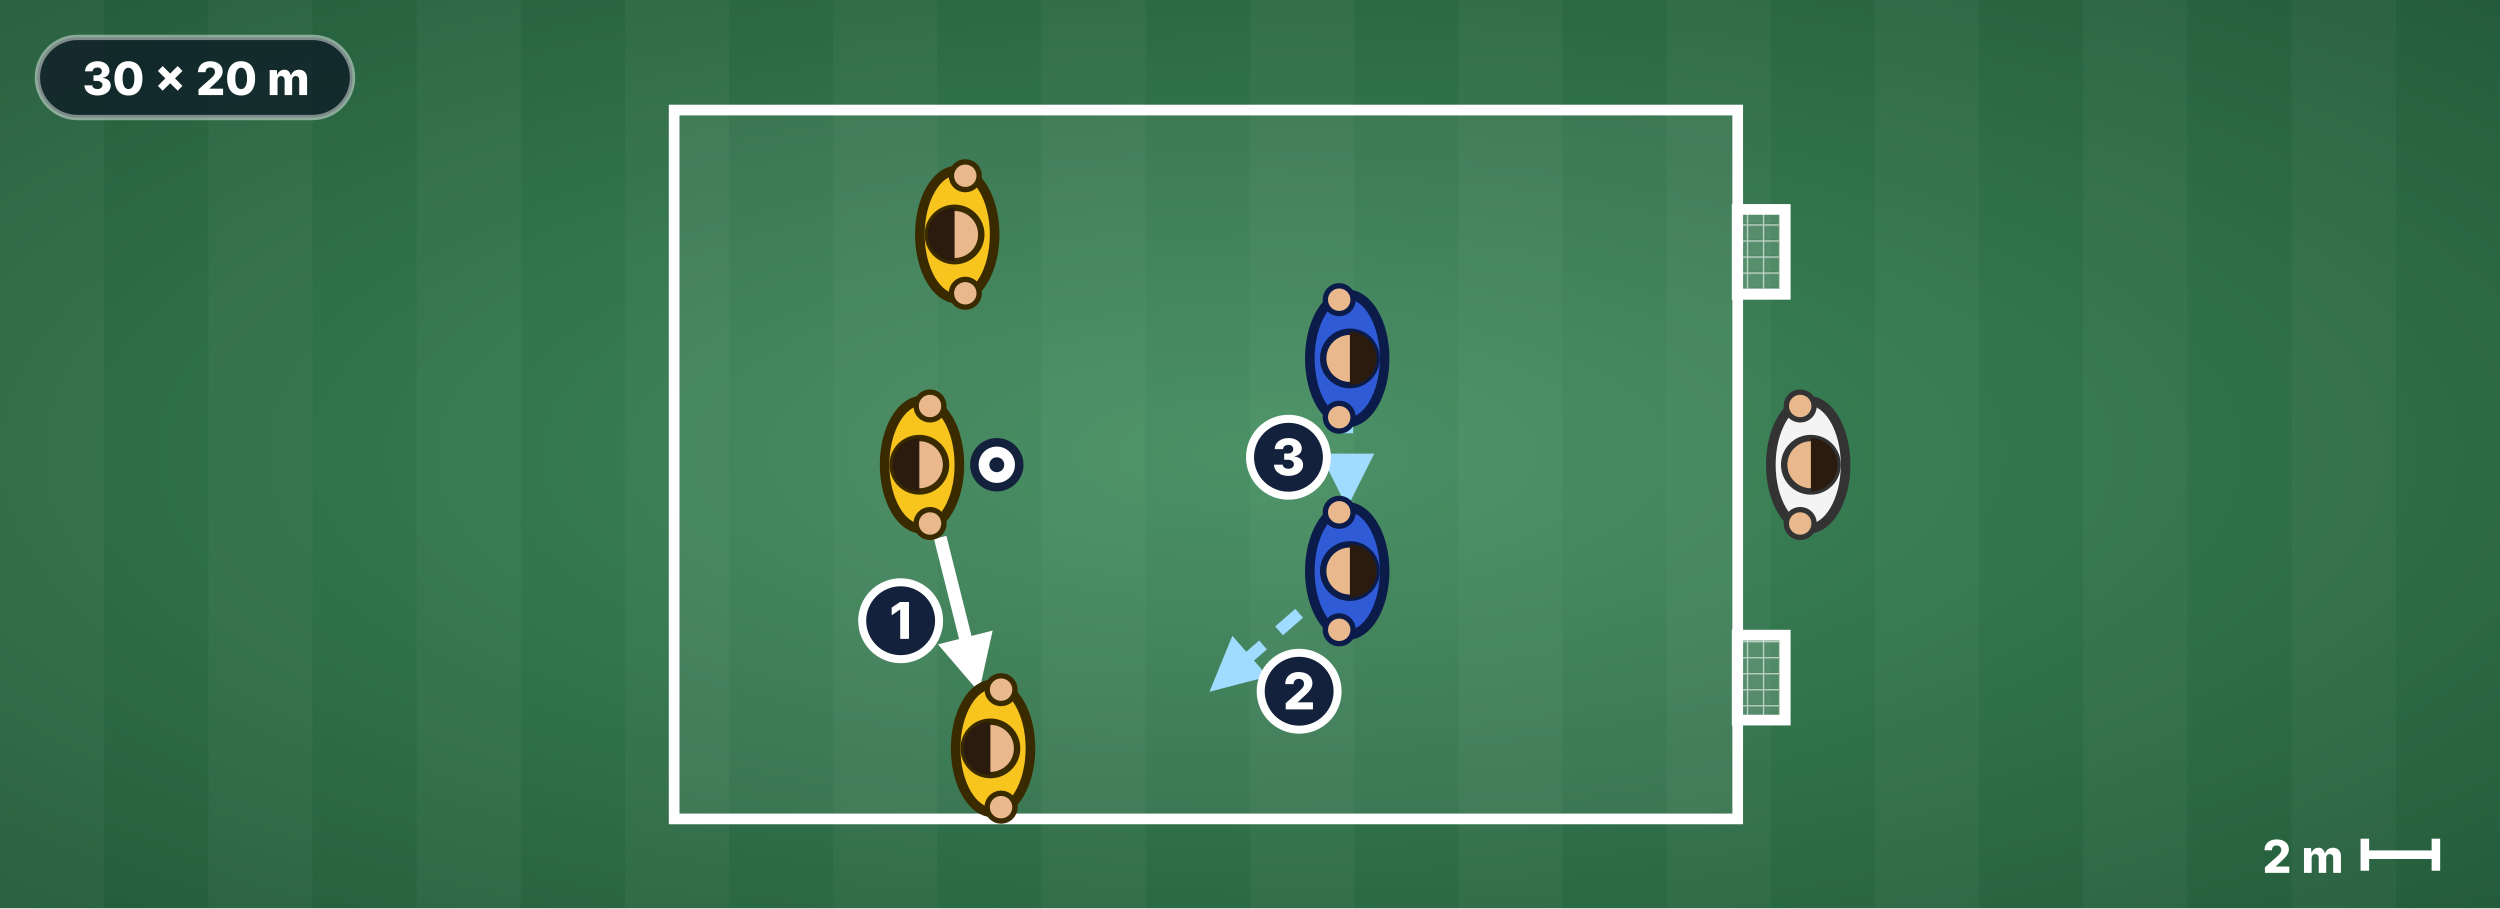
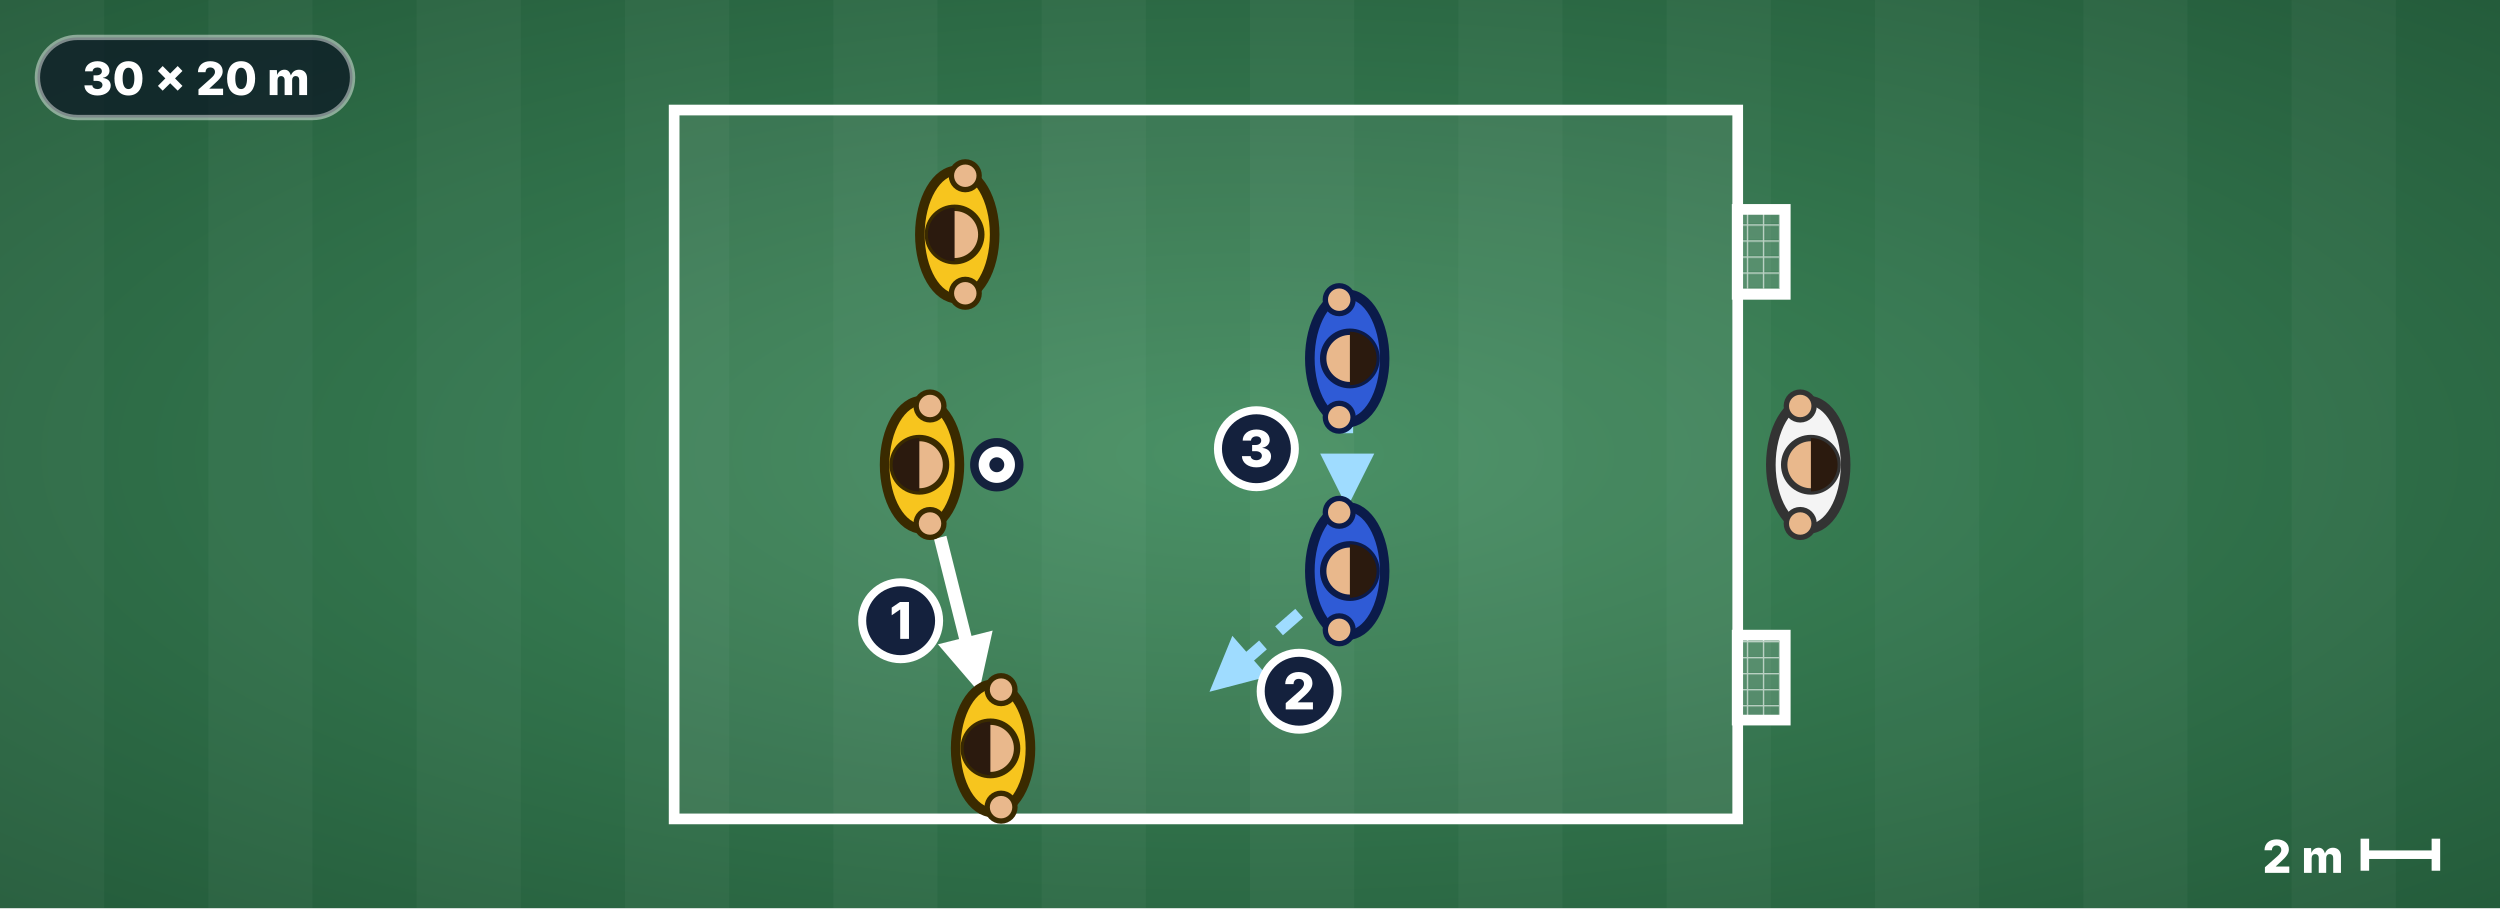
<svg xmlns="http://www.w3.org/2000/svg" viewBox="0 0 468 170" preserveAspectRatio="xMidYMid slice">
  <defs>
    <radialGradient id="g" cx="50%" cy="50%" r="70%">
      <stop offset="0" stop-color="#3f8a5c" />
      <stop offset="1" stop-color="#245c3b" />
    </radialGradient>
    <pattern id="hatch" width="6" height="6" patternUnits="userSpaceOnUse" patternTransform="rotate(45)">
      <rect width="6" height="6" fill="rgba(255,255,255,.10)" />
      <line x1="0" y1="0" x2="0" y2="6" stroke="rgba(255,255,255,.30)" stroke-width="1.6" />
    </pattern>
    <pattern id="net" width="3" height="3" patternUnits="userSpaceOnUse">
      <rect width="3" height="3" fill="rgba(255,255,255,.15)" />
      <path d="M0 0H3M0 0V3" stroke="rgba(255,255,255,.6)" stroke-width=".5" />
    </pattern>
    <marker id="ahW" viewBox="0 0 10 10" refX="7" refY="5" markerWidth="4.4" markerHeight="4.4" orient="auto">
      <path d="M0 0L10 5L0 10z" fill="#fff" />
    </marker>
    <marker id="ahB" viewBox="0 0 10 10" refX="7" refY="5" markerWidth="4.6" markerHeight="4.6" orient="auto">
      <path d="M0 0L10 5L0 10z" fill="#9fdcff" />
    </marker>
    <marker id="ahO" viewBox="0 0 10 10" refX="7" refY="5" markerWidth="4.4" markerHeight="4.4" orient="auto">
      <path d="M0 0L10 5L0 10z" fill="#ffb21e" />
    </marker>
  </defs>
  <rect width="468" height="170" fill="url(#g)" />
  <rect x="0.0" y="0" width="19.5" height="170" fill="rgba(255,255,255,.035)" />
  <rect x="39.0" y="0" width="19.5" height="170" fill="rgba(255,255,255,.035)" />
  <rect x="78.0" y="0" width="19.5" height="170" fill="rgba(255,255,255,.035)" />
  <rect x="117.0" y="0" width="19.5" height="170" fill="rgba(255,255,255,.035)" />
  <rect x="156.0" y="0" width="19.5" height="170" fill="rgba(255,255,255,.035)" />
  <rect x="195.0" y="0" width="19.5" height="170" fill="rgba(255,255,255,.035)" />
  <rect x="234.0" y="0" width="19.5" height="170" fill="rgba(255,255,255,.035)" />
  <rect x="273.0" y="0" width="19.5" height="170" fill="rgba(255,255,255,.035)" />
  <rect x="312.0" y="0" width="19.5" height="170" fill="rgba(255,255,255,.035)" />
  <rect x="351.0" y="0" width="19.5" height="170" fill="rgba(255,255,255,.035)" />
  <rect x="390.0" y="0" width="19.5" height="170" fill="rgba(255,255,255,.035)" />
  <rect x="429.0" y="0" width="19.5" height="170" fill="rgba(255,255,255,.035)" />
  <rect x="126.2" y="20.6" width="199.1" height="132.7" fill="rgba(255,255,255,.06)" stroke="#fff" stroke-width="2" />
  <rect x="325.2" y="39.2" width="9" height="15.9" fill="url(#net)" stroke="#fff" stroke-width="2" />
  <rect x="325.2" y="118.9" width="9" height="15.9" fill="url(#net)" stroke="#fff" stroke-width="2" />
  <line x1="176.0" y1="100.6" x2="182.5" y2="126.5" stroke="#fff" stroke-width="2.4" marker-end="url(#ahW)" />
  <line x1="243.2" y1="114.8" x2="228.7" y2="127.5" stroke="#9fdcff" stroke-width="2.2" stroke-dasharray="5 4" marker-end="url(#ahB)" />
  <line x1="252.2" y1="76.1" x2="252.2" y2="92.0" stroke="#9fdcff" stroke-width="2.2" stroke-dasharray="5 4" marker-end="url(#ahB)" />
  <g>
    <circle cx="168.6" cy="116.2" r="7.2" fill="#14213d" stroke="#fff" stroke-width="1.5" />
    <text x="168.6" y="119.6" text-anchor="middle" font-family="Inter" font-weight="800" font-size="9.5" fill="#fff">1</text>
  </g>
  <g>
    <circle cx="243.2" cy="129.4" r="7.2" fill="#14213d" stroke="#fff" stroke-width="1.5" />
    <text x="243.2" y="132.8" text-anchor="middle" font-family="Inter" font-weight="800" font-size="9.5" fill="#fff">2</text>
  </g>
  <g>
-     <circle cx="241.2" cy="85.6" r="7.2" fill="#14213d" stroke="#fff" stroke-width="1.5" />
-     <text x="241.2" y="89.0" text-anchor="middle" font-family="Inter" font-weight="800" font-size="9.5" fill="#fff">3</text>
+     <circle cx="235.2" cy="84.0" r="7.2" fill="#14213d" stroke="#fff" stroke-width="1.5" />
+     <text x="235.2" y="87.4" text-anchor="middle" font-family="Inter" font-weight="800" font-size="9.5" fill="#fff">3</text>
  </g>
  <g transform="translate(179.2,43.9) rotate(90)">
    <ellipse cx="0" cy="0" rx="12" ry="7" fill="#f7c51e" stroke="#3a2a00" stroke-width="1.8" />
    <circle cx="-11" cy="-1.5" r="2.6" fill="#e9b88c" stroke="#3a2a00" stroke-width="1" />
    <circle cx="11" cy="-1.5" r="2.6" fill="#e9b88c" stroke="#3a2a00" stroke-width="1" />
    <circle cx="0" cy="0.5" r="5" fill="#e9b88c" stroke="#3a2a00" stroke-width="1.2" />
    <path d="M-5 0.5 A5 5 0 0 0 5 0.5 Z" fill="#2b1a0e" />
  </g>
  <g transform="translate(172.6,87.0) rotate(90)">
    <ellipse cx="0" cy="0" rx="12" ry="7" fill="#f7c51e" stroke="#3a2a00" stroke-width="1.8" />
    <circle cx="-11" cy="-1.5" r="2.6" fill="#e9b88c" stroke="#3a2a00" stroke-width="1" />
    <circle cx="11" cy="-1.5" r="2.6" fill="#e9b88c" stroke="#3a2a00" stroke-width="1" />
    <circle cx="0" cy="0.5" r="5" fill="#e9b88c" stroke="#3a2a00" stroke-width="1.2" />
    <path d="M-5 0.5 A5 5 0 0 0 5 0.5 Z" fill="#2b1a0e" />
  </g>
  <circle cx="186.6" cy="87.0" r="4.2" fill="#fff" stroke="#14213d" stroke-width="1.6" />
  <circle cx="186.6" cy="87.0" r="1.4" fill="#14213d" />
  <g transform="translate(185.9,140.1) rotate(90)">
    <ellipse cx="0" cy="0" rx="12" ry="7" fill="#f7c51e" stroke="#3a2a00" stroke-width="1.8" />
    <circle cx="-11" cy="-1.5" r="2.6" fill="#e9b88c" stroke="#3a2a00" stroke-width="1" />
    <circle cx="11" cy="-1.5" r="2.6" fill="#e9b88c" stroke="#3a2a00" stroke-width="1" />
    <circle cx="0" cy="0.5" r="5" fill="#e9b88c" stroke="#3a2a00" stroke-width="1.2" />
    <path d="M-5 0.5 A5 5 0 0 0 5 0.5 Z" fill="#2b1a0e" />
  </g>
  <g transform="translate(252.2,67.1) rotate(270)">
    <ellipse cx="0" cy="0" rx="12" ry="7" fill="#2f5bd6" stroke="#0b1b4a" stroke-width="1.8" />
    <circle cx="-11" cy="-1.5" r="2.6" fill="#e9b88c" stroke="#0b1b4a" stroke-width="1" />
    <circle cx="11" cy="-1.5" r="2.6" fill="#e9b88c" stroke="#0b1b4a" stroke-width="1" />
    <circle cx="0" cy="0.5" r="5" fill="#e9b88c" stroke="#0b1b4a" stroke-width="1.2" />
    <path d="M-5 0.5 A5 5 0 0 0 5 0.5 Z" fill="#2b1a0e" />
  </g>
  <g transform="translate(252.2,106.9) rotate(270)">
    <ellipse cx="0" cy="0" rx="12" ry="7" fill="#2f5bd6" stroke="#0b1b4a" stroke-width="1.8" />
    <circle cx="-11" cy="-1.5" r="2.6" fill="#e9b88c" stroke="#0b1b4a" stroke-width="1" />
    <circle cx="11" cy="-1.5" r="2.6" fill="#e9b88c" stroke="#0b1b4a" stroke-width="1" />
    <circle cx="0" cy="0.5" r="5" fill="#e9b88c" stroke="#0b1b4a" stroke-width="1.2" />
    <path d="M-5 0.5 A5 5 0 0 0 5 0.5 Z" fill="#2b1a0e" />
  </g>
  <g transform="translate(338.5,87.0) rotate(270)">
    <ellipse cx="0" cy="0" rx="12" ry="7" fill="#f4f4f4" stroke="#333333" stroke-width="1.8" />
    <circle cx="-11" cy="-1.5" r="2.6" fill="#e9b88c" stroke="#333333" stroke-width="1" />
    <circle cx="11" cy="-1.5" r="2.6" fill="#e9b88c" stroke="#333333" stroke-width="1" />
    <circle cx="0" cy="0.5" r="5" fill="#e9b88c" stroke="#333333" stroke-width="1.2" />
    <path d="M-5 0.5 A5 5 0 0 0 5 0.5 Z" fill="#2b1a0e" />
  </g>
  <rect x="7" y="7" width="59" height="15" rx="7.5" fill="rgba(10,20,35,.72)" stroke="rgba(255,255,255,.45)" />
  <text x="36.7" y="17.8" text-anchor="middle" font-family="Inter" font-weight="800" font-size="8.6" fill="#fff">30 × 20 m</text>
  <text x="438.7" y="163.4" text-anchor="end" font-family="Inter" font-weight="800" font-size="8.5" fill="#fff">2 m</text>
  <path d="M442.7 157.0 V163.0 M442.7 160.0 H456.0 M456.0 157.0 V163.0" stroke="#fff" stroke-width="1.6" />
</svg>
